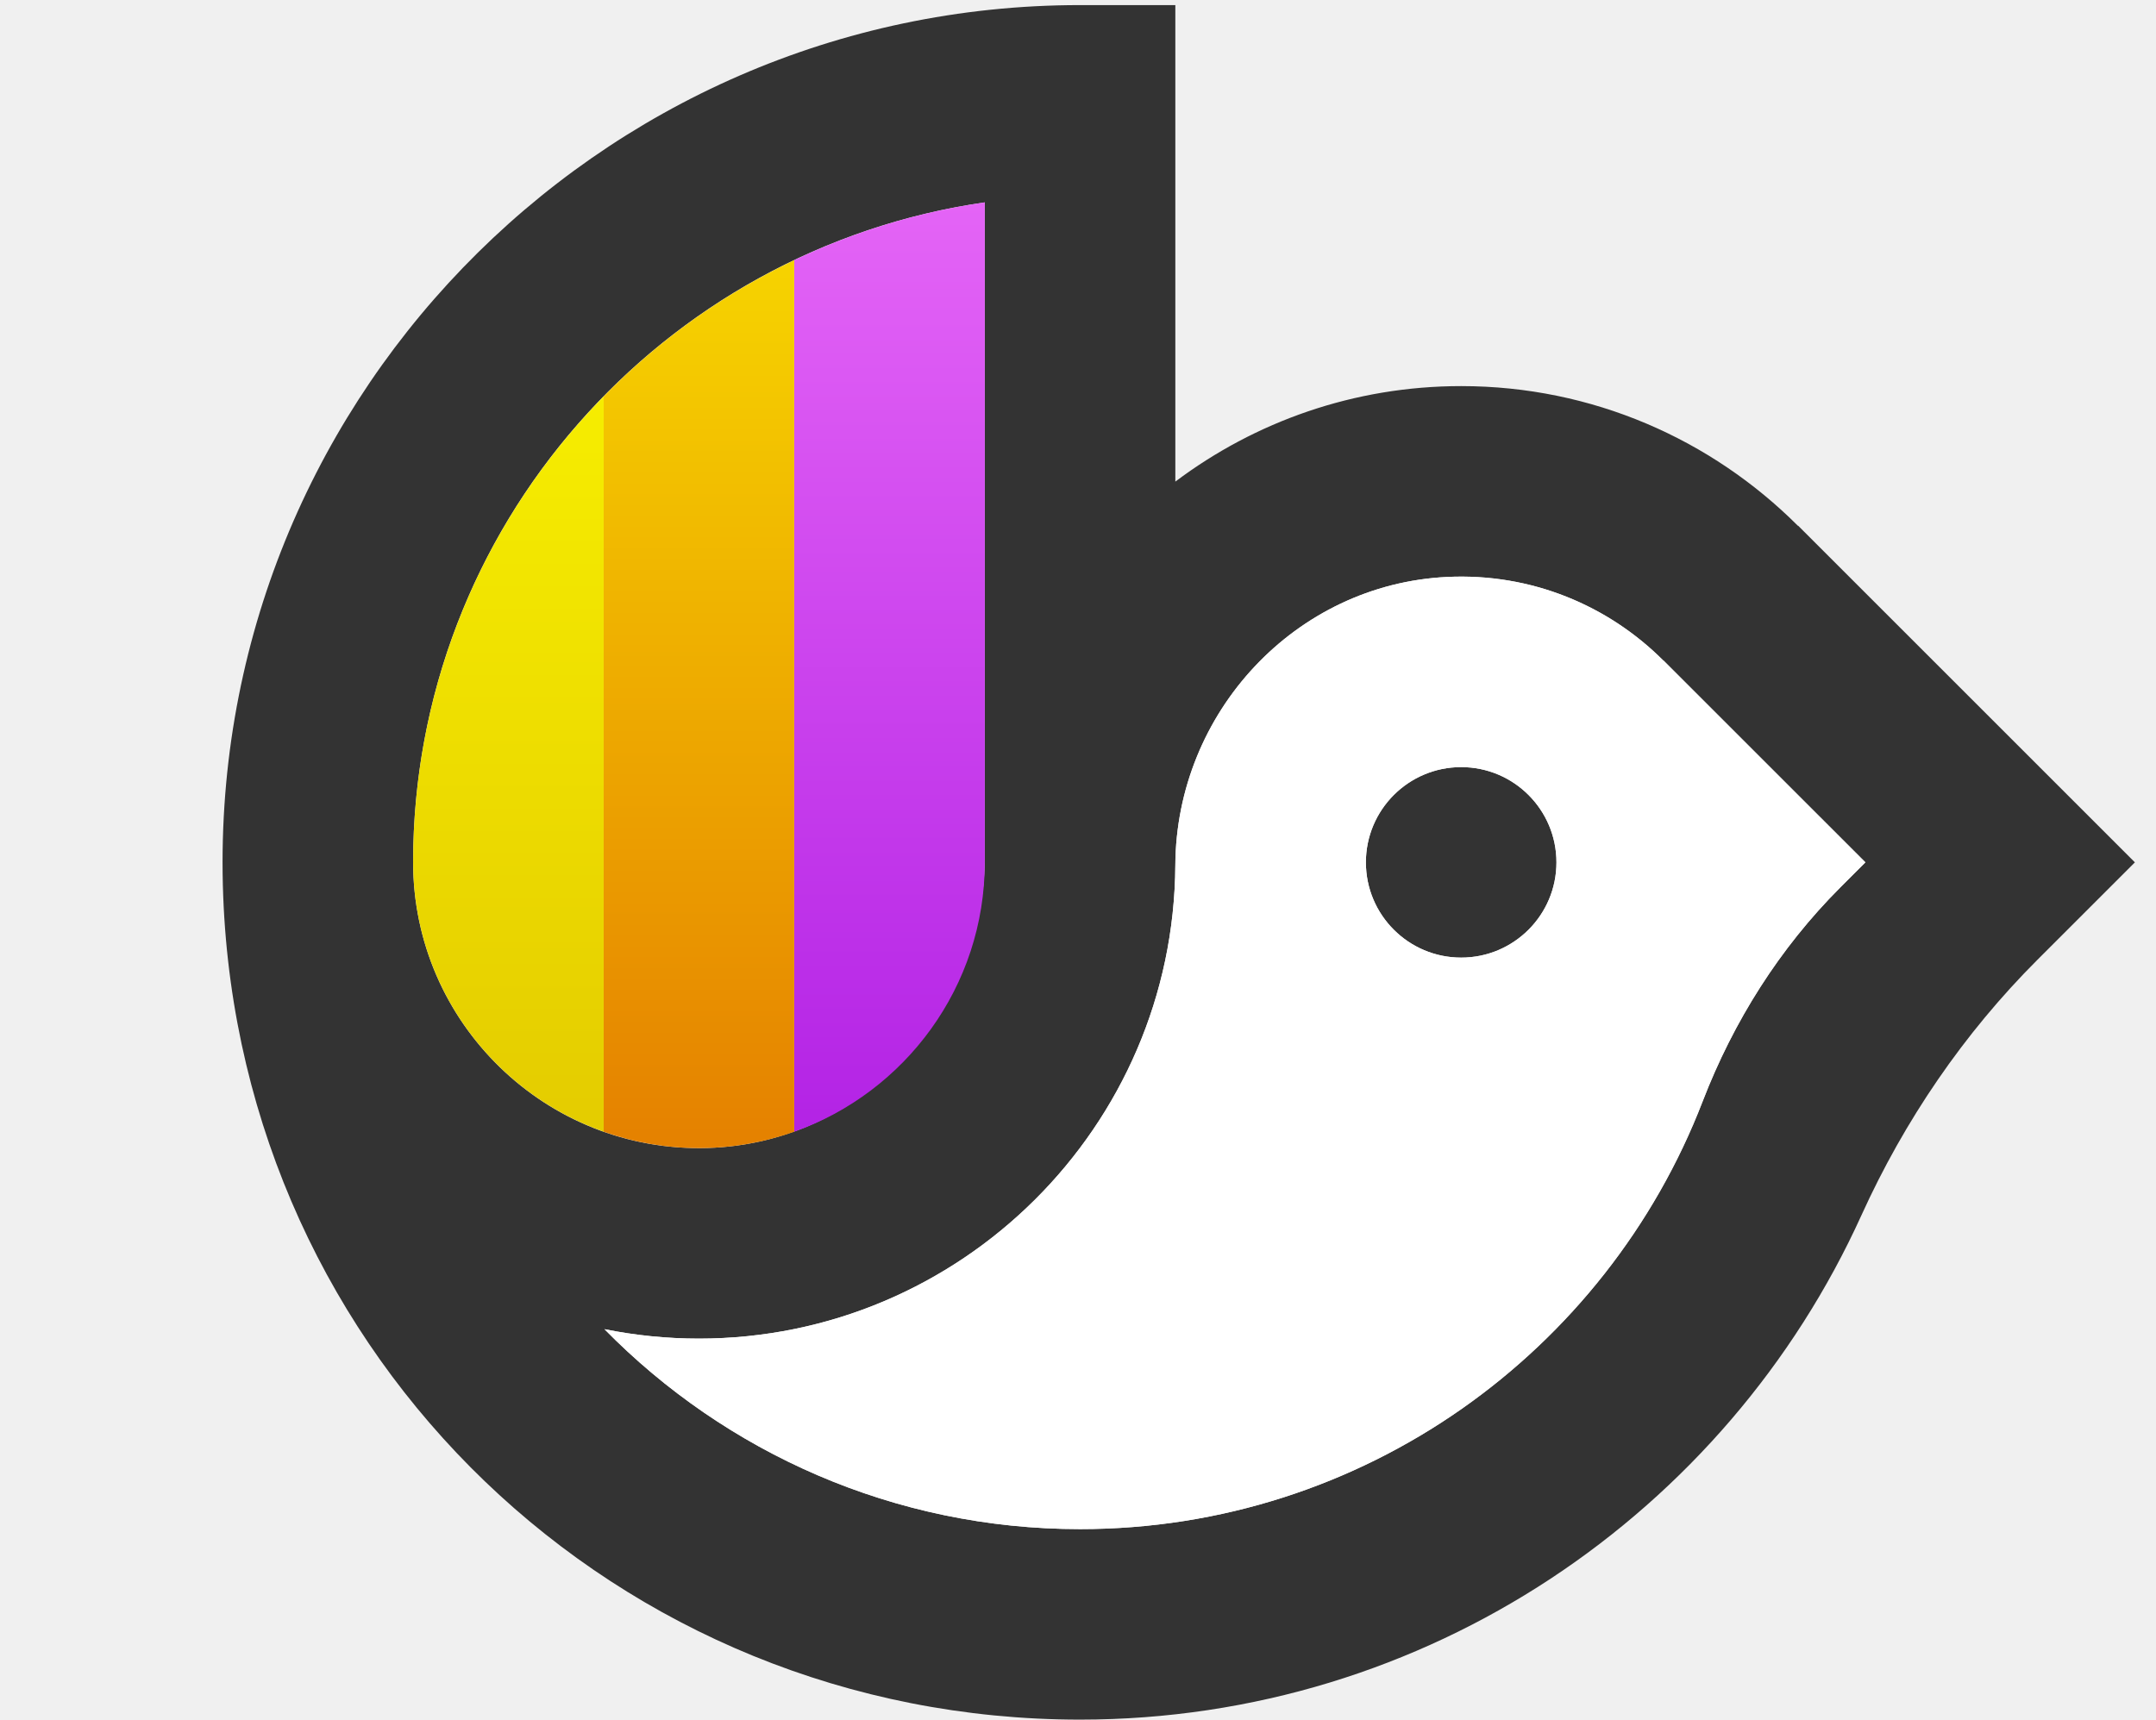
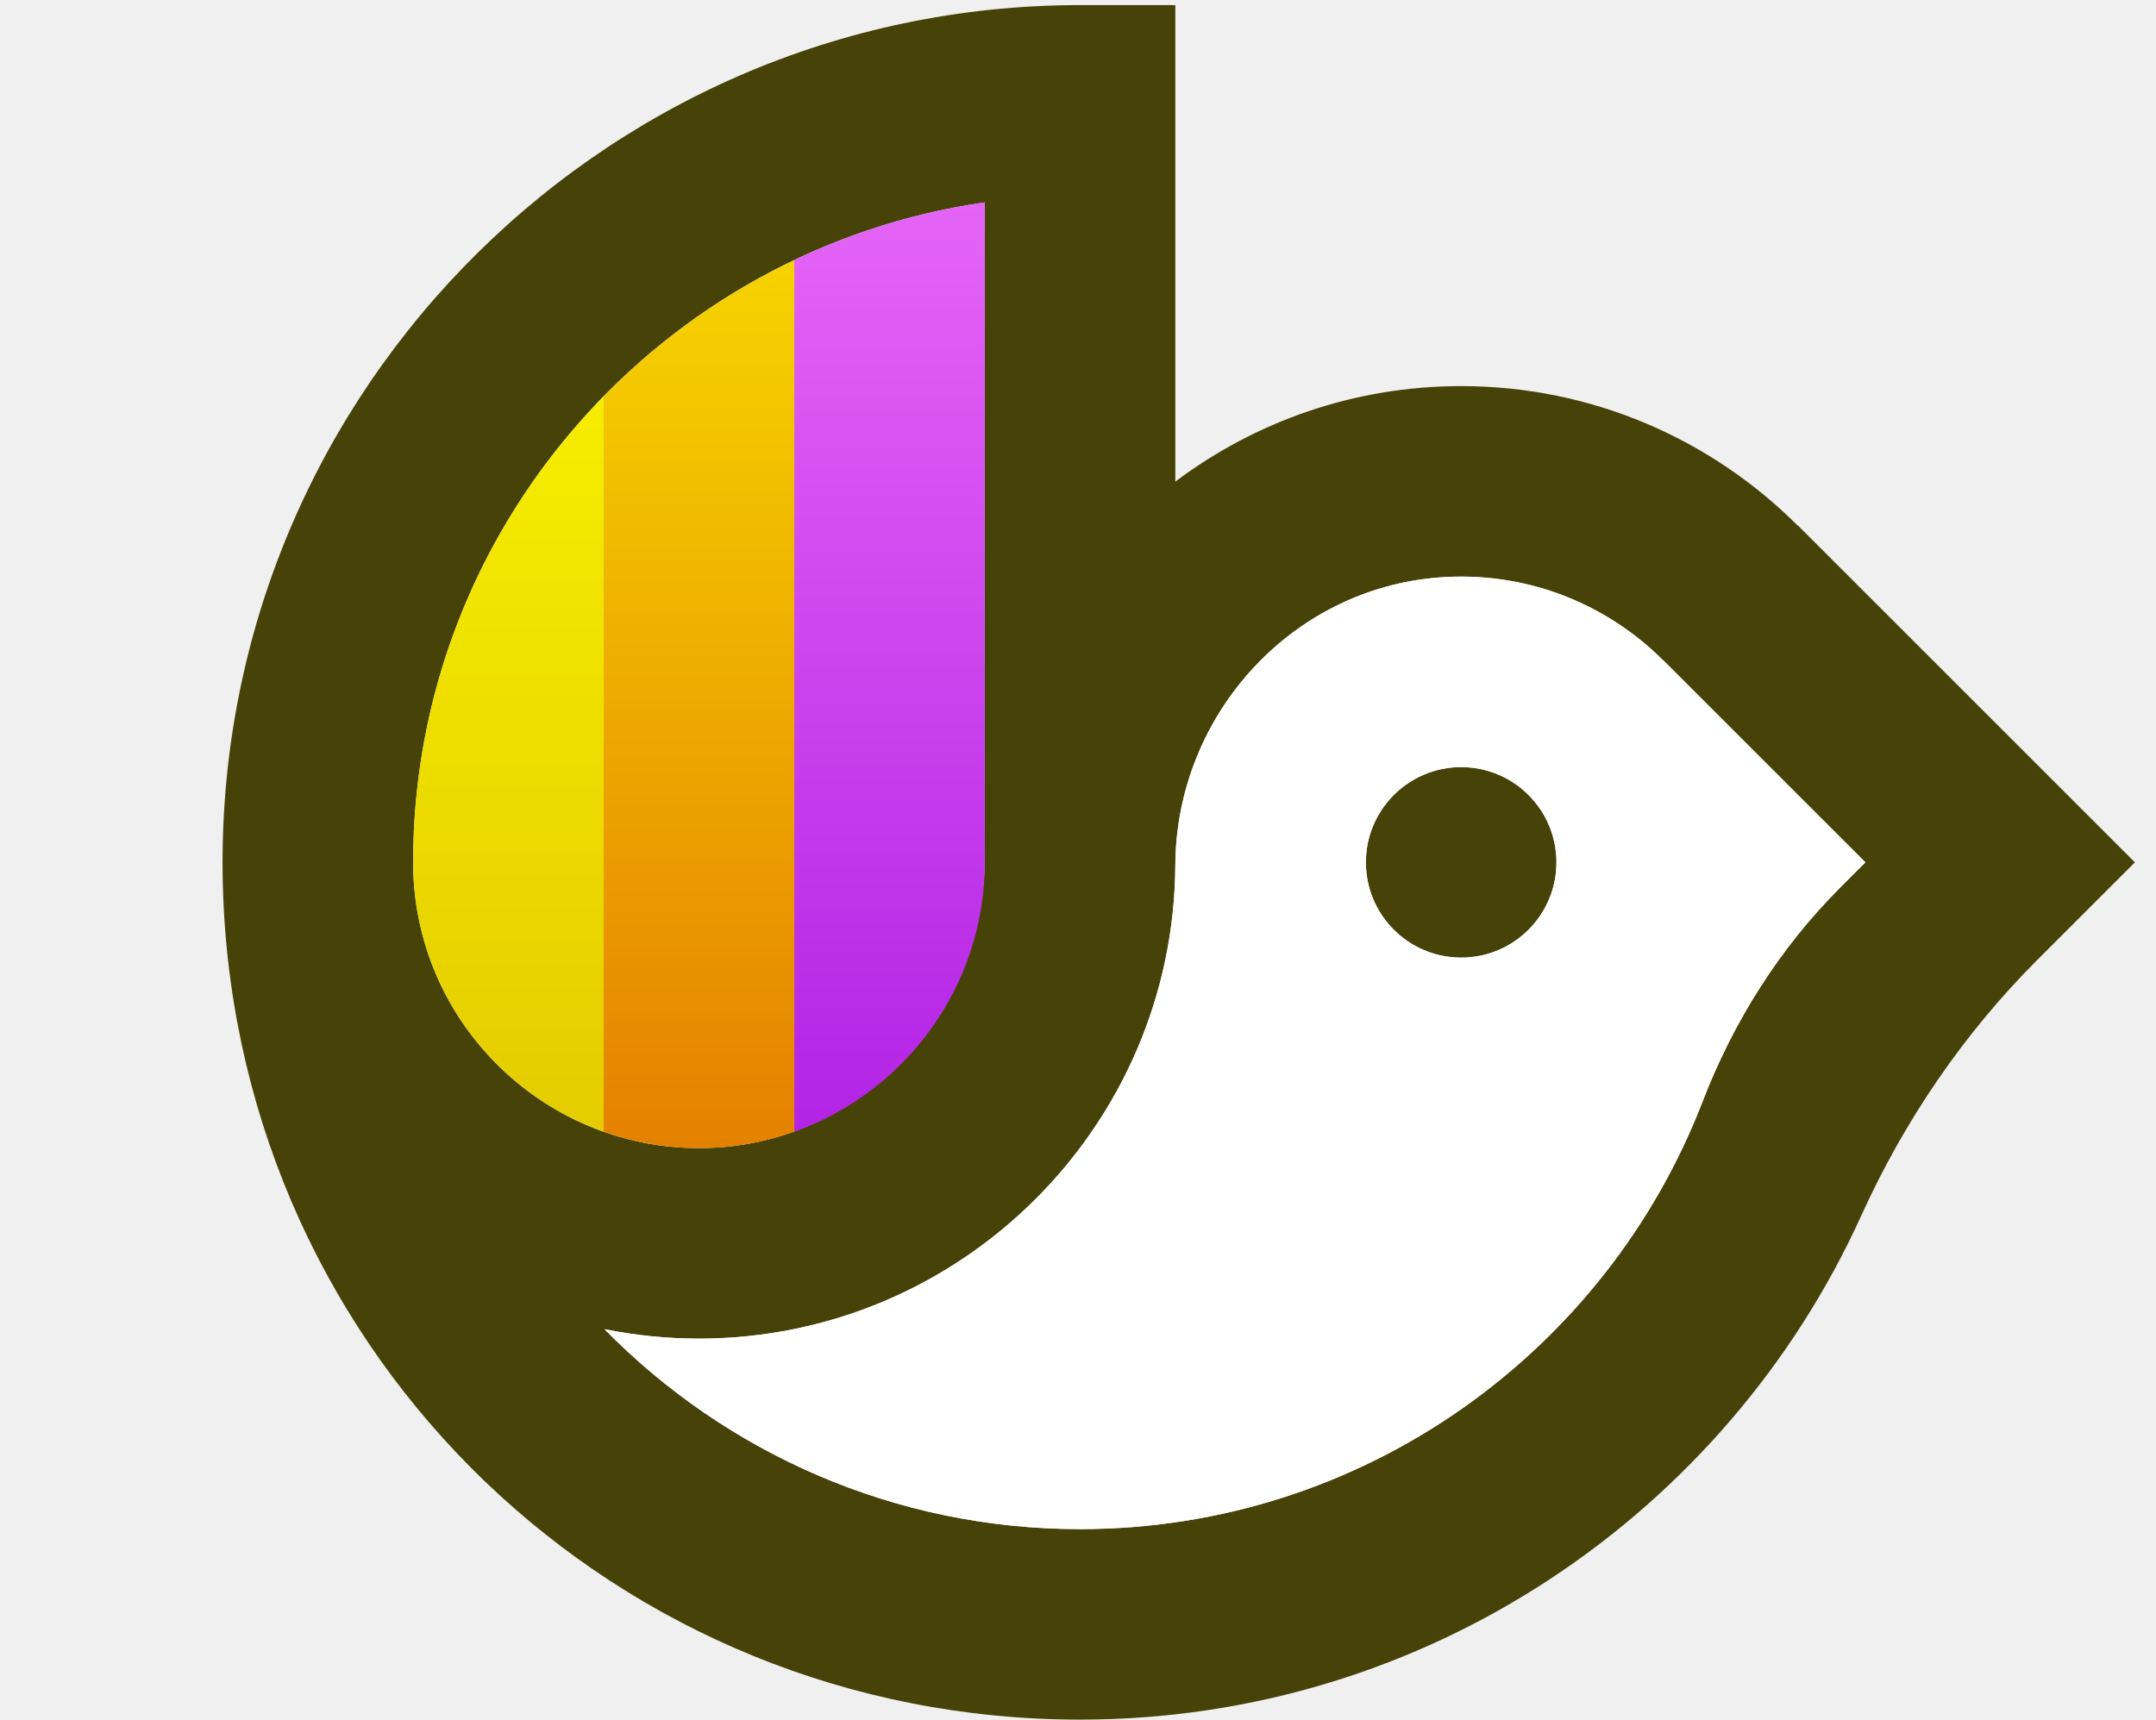
<svg xmlns="http://www.w3.org/2000/svg" width="396" height="316">
  <defs>
    <linearGradient id="a" x1="50%" x2="50%" y1="0%" y2="100%">
      <stop stop-color="#E464F6" offset="0%" />
      <stop stop-color="#B323E5" offset="100%" />
    </linearGradient>
    <linearGradient id="b" x1="50%" x2="50%" y1="0%" y2="100%">
      <stop stop-color="#F6D300" offset="0%" />
      <stop stop-color="#E58100" offset="100%" />
    </linearGradient>
    <linearGradient id="c" x1="50%" x2="50%" y1="0%" y2="100%">
      <stop stop-color="#F6ED00" offset="0%" />
      <stop stop-color="#E4CC00" offset="100%" />
    </linearGradient>
  </defs>
  <g fill="none" fill-rule="evenodd">
-     <path fill="#333" d="M338.015 163.046l4.61-4.609-37.124-37.122v.034c-10.07-10.078-24.202-16.095-39.7-15.35-27.935 1.344-49.766 24.977-49.924 52.943-.273 48.017-39.42 86.995-87.499 86.995-5.941 0-11.744-.6-17.356-1.734 22.241 22.65 53.18 36.734 87.356 36.734 52.073 0 96.654-32.663 114.347-78.576 5.668-14.707 14.145-28.17 25.29-39.315zm-208.047 47.868c28.554-.848 50.91-25.026 50.91-53.594V37.183c-59.286 8.518-105 59.649-105 121.254 0 29.477 24.419 53.358 54.09 52.477zm262.154-52.477l-17.885 17.885c-13.555 13.555-24.43 29.514-32.35 46.972-24.763 54.584-79.772 92.643-143.509 92.643-85.009 0-154.098-66.345-157.38-151.29C37.534 74.984 109.472.936 198.378.936h17.5v87.548c14.635-11.01 32.817-17.548 52.5-17.548 24.129 0 46.008 9.818 61.852 25.667l.02-.039 61.872 61.872zm-106.244 0c0 9.665-7.835 17.5-17.5 17.5s-17.5-7.835-17.5-17.5 7.835-17.5 17.5-17.5 17.5 7.835 17.5 17.5z" />
+     <path fill="#474207" d="M338.015 163.046l4.61-4.609-37.124-37.122v.034c-10.07-10.078-24.202-16.095-39.7-15.35-27.935 1.344-49.766 24.977-49.924 52.943-.273 48.017-39.42 86.995-87.499 86.995-5.941 0-11.744-.6-17.356-1.734 22.241 22.65 53.18 36.734 87.356 36.734 52.073 0 96.654-32.663 114.347-78.576 5.668-14.707 14.145-28.17 25.29-39.315zm-208.047 47.868c28.554-.848 50.91-25.026 50.91-53.594V37.183c-59.286 8.518-105 59.649-105 121.254 0 29.477 24.419 53.358 54.09 52.477zm262.154-52.477l-17.885 17.885c-13.555 13.555-24.43 29.514-32.35 46.972-24.763 54.584-79.772 92.643-143.509 92.643-85.009 0-154.098-66.345-157.38-151.29C37.534 74.984 109.472.936 198.378.936h17.5v87.548c14.635-11.01 32.817-17.548 52.5-17.548 24.129 0 46.008 9.818 61.852 25.667l.02-.039 61.872 61.872zm-106.244 0c0 9.665-7.835 17.5-17.5 17.5s-17.5-7.835-17.5-17.5 7.835-17.5 17.5-17.5 17.5 7.835 17.5 17.5z" />
    <path fill="#FFF" d="M268.378 140.937c9.665 0 17.5 7.835 17.5 17.5s-7.835 17.5-17.5 17.5-17.5-7.835-17.5-17.5 7.835-17.5 17.5-17.5M111.022 244.203c22.241 22.65 53.18 36.734 87.356 36.734 52.073 0 96.654-32.664 114.347-78.576 5.668-14.707 14.145-28.17 25.29-39.315l4.61-4.609-37.124-37.122v.034c-10.07-10.078-24.202-16.095-39.7-15.35-27.935 1.343-49.766 24.977-49.924 52.942-.273 48.018-39.419 86.996-87.499 86.996-5.941 0-11.744-.6-17.356-1.734" />
    <path fill="url(#a)" d="M105.378 207.427c20.369-7.224 35-26.677 35-49.49V36.683c-12.358 1.776-24.112 5.426-35 10.613v160.13z" transform="translate(40.5 .5)" />
    <path fill="url(#b)" d="M70.378 72.322v135.105a52.24 52.24 0 0 0 17.5 3.01 52.24 52.24 0 0 0 17.5-3.01V47.296a123.072 123.072 0 0 0-35 25.026" transform="translate(40.5 .5)" />
    <path fill="url(#c)" d="M70.378 207.427V72.322c-21.63 22.102-35 52.32-35 85.615 0 22.813 14.632 42.266 35 49.49" transform="translate(40.5 .5)" />
  </g>
</svg>
